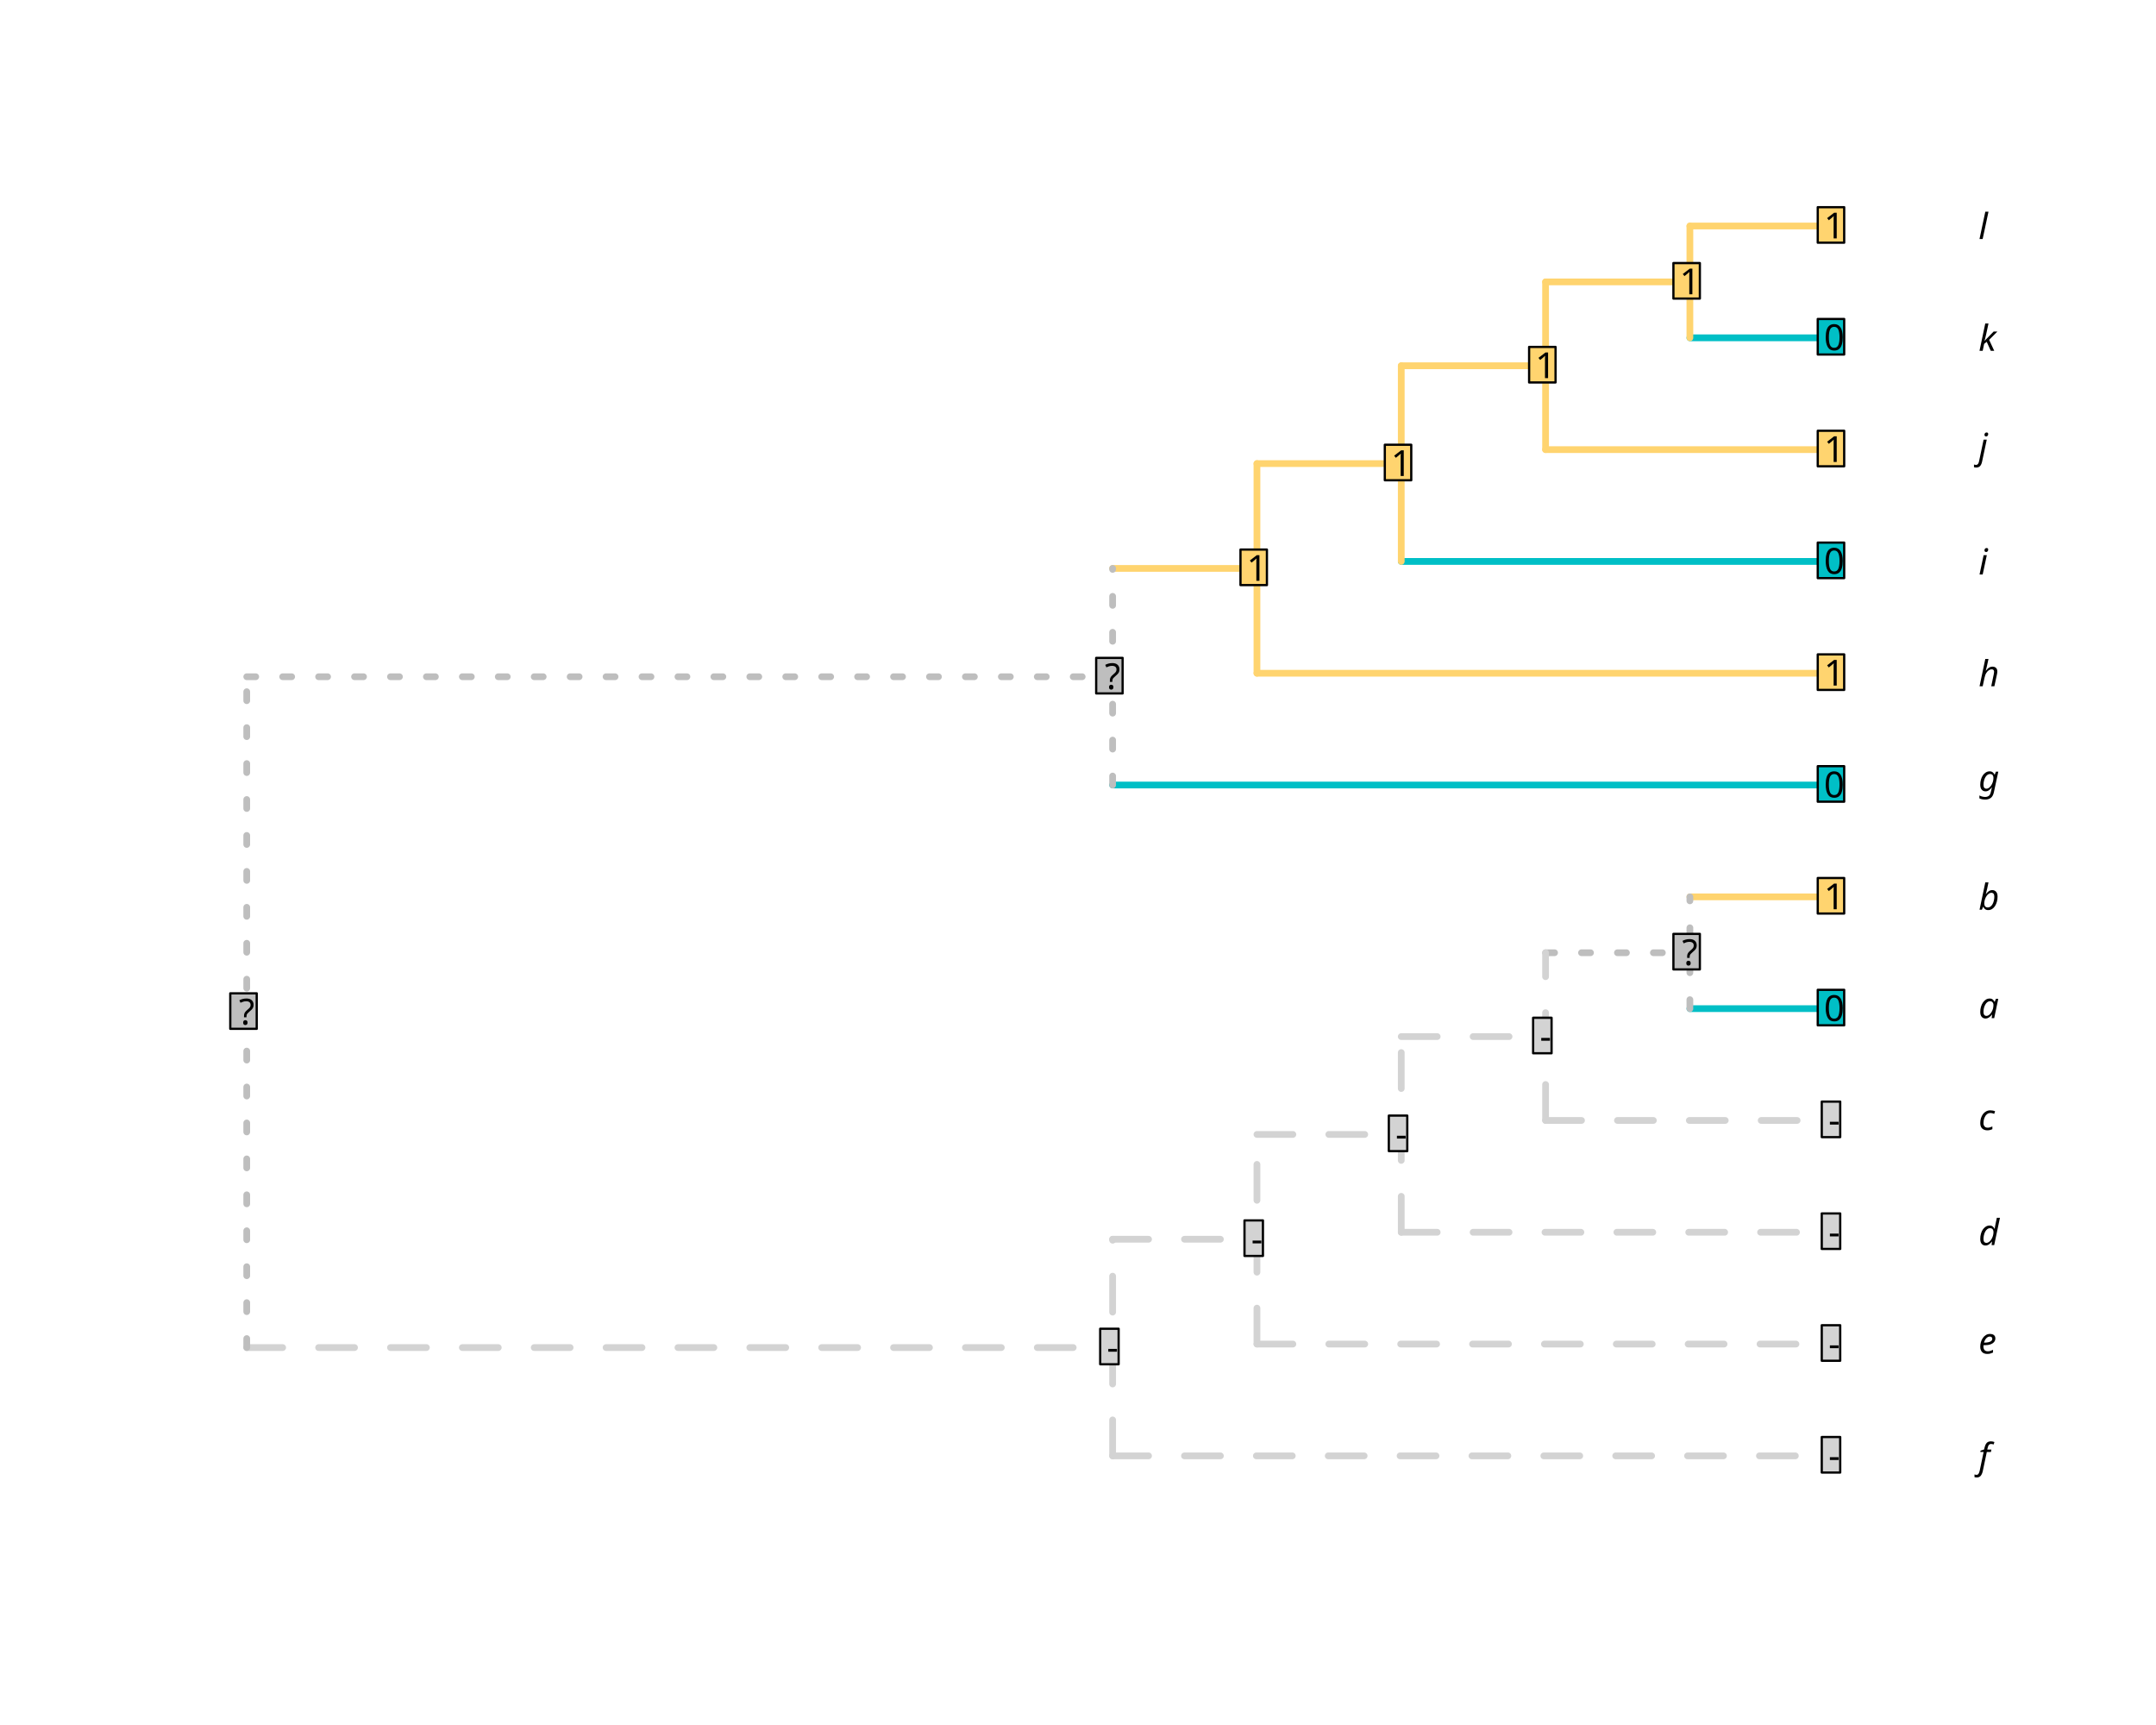
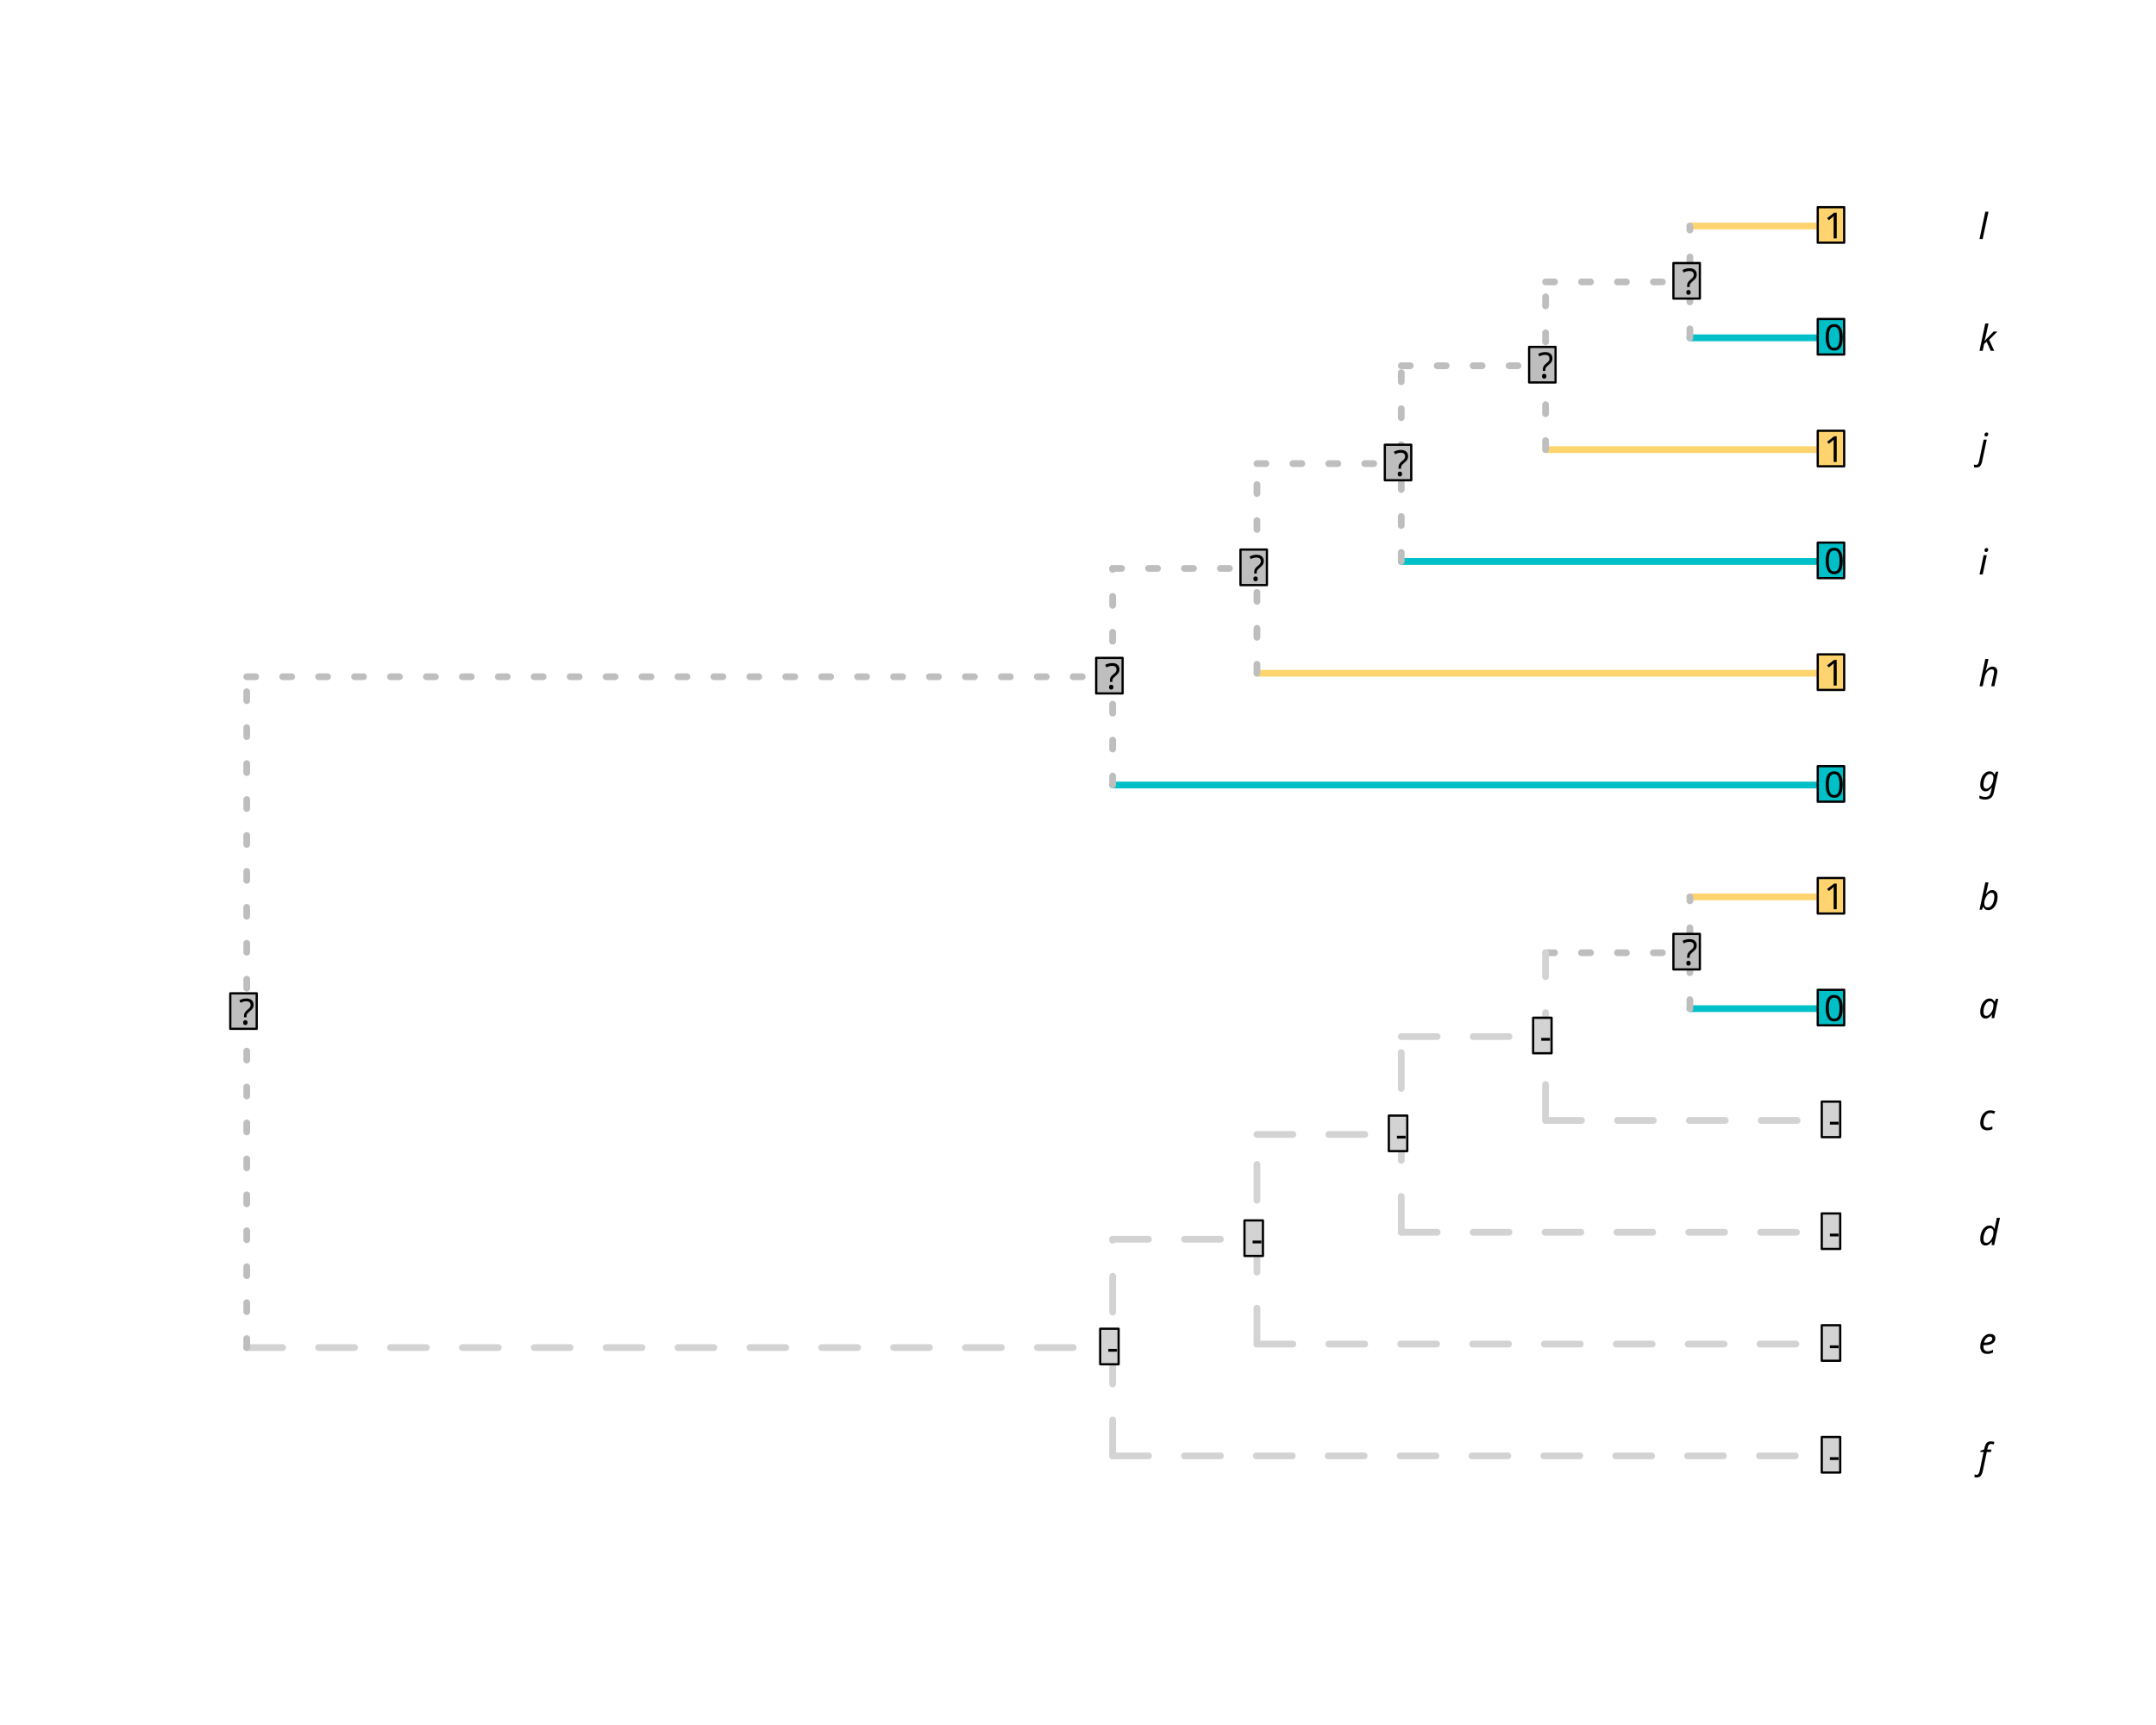
<svg xmlns="http://www.w3.org/2000/svg" class="svglite" data-engine-version="2.0" width="720.00pt" height="576.00pt" viewBox="0 0 720.00 576.00">
  <defs>
    <style type="text/css">
    .svglite line, .svglite polyline, .svglite polygon, .svglite path, .svglite rect, .svglite circle {
      fill: none;
      stroke: #000000;
      stroke-linecap: round;
      stroke-linejoin: round;
      stroke-miterlimit: 10.00;
    }
  </style>
  </defs>
  <rect width="100%" height="100%" style="stroke: none; fill: #FFFFFF;" />
  <defs>
    <clipPath id="cpMC4wMHw3MjAuMDB8MC4wMHw1NzYuMDA=">
      <rect x="0.00" y="0.00" width="720.00" height="576.00" />
    </clipPath>
  </defs>
  <g clip-path="url(#cpMC4wMHw3MjAuMDB8MC4wMHw1NzYuMDA=)">
</g>
  <defs>
    <clipPath id="cpNTkuMDR8Njg5Ljc2fDU5LjA0fDUwMi41Ng==">
      <rect x="59.04" y="59.04" width="630.72" height="443.52" />
    </clipPath>
  </defs>
  <g clip-path="url(#cpNTkuMDR8Njg5Ljc2fDU5LjA0fDUwMi41Ng==)">
    <line x1="82.40" y1="449.97" x2="371.56" y2="449.97" style="stroke-width: 2.25; stroke: #D3D3D3; stroke-dasharray: 12.00,12.00;" />
    <line x1="371.56" y1="486.13" x2="612.54" y2="486.13" style="stroke-width: 2.25; stroke: #D3D3D3; stroke-dasharray: 12.00,12.00;" />
    <line x1="371.56" y1="413.80" x2="419.76" y2="413.80" style="stroke-width: 2.25; stroke: #D3D3D3; stroke-dasharray: 12.00,12.00;" />
    <line x1="419.76" y1="448.80" x2="612.54" y2="448.80" style="stroke-width: 2.25; stroke: #D3D3D3; stroke-dasharray: 12.00,12.00;" />
    <line x1="419.76" y1="378.80" x2="467.95" y2="378.80" style="stroke-width: 2.25; stroke: #D3D3D3; stroke-dasharray: 12.00,12.00;" />
    <line x1="467.95" y1="411.47" x2="612.54" y2="411.47" style="stroke-width: 2.25; stroke: #D3D3D3; stroke-dasharray: 12.00,12.00;" />
    <line x1="467.95" y1="346.13" x2="516.15" y2="346.13" style="stroke-width: 2.25; stroke: #D3D3D3; stroke-dasharray: 12.00,12.00;" />
    <line x1="516.15" y1="374.13" x2="612.54" y2="374.13" style="stroke-width: 2.25; stroke: #D3D3D3; stroke-dasharray: 12.00,12.00;" />
    <line x1="516.15" y1="318.13" x2="564.34" y2="318.13" style="stroke-width: 2.25; stroke: #BEBEBE; stroke-dasharray: 3.00,9.00;" />
    <line x1="564.34" y1="336.80" x2="612.54" y2="336.80" style="stroke-width: 2.25; stroke: #00BFC6;" />
    <line x1="564.34" y1="299.47" x2="612.54" y2="299.47" style="stroke-width: 2.25; stroke: #FFD46F;" />
    <line x1="82.40" y1="225.97" x2="371.56" y2="225.97" style="stroke-width: 2.25; stroke: #BEBEBE; stroke-dasharray: 3.00,9.00;" />
    <line x1="371.56" y1="262.13" x2="612.54" y2="262.13" style="stroke-width: 2.25; stroke: #00BFC6;" />
-     <line x1="371.56" y1="189.80" x2="419.76" y2="189.80" style="stroke-width: 2.25; stroke: #FFD46F;" />
+     <line x1="371.56" y1="189.80" x2="419.76" y2="189.80" style="stroke-width: 2.25; stroke: #BEBEBE; stroke-dasharray: 3.00,9.00;" />
    <line x1="419.76" y1="224.80" x2="612.54" y2="224.80" style="stroke-width: 2.25; stroke: #FFD46F;" />
-     <line x1="419.76" y1="154.80" x2="467.95" y2="154.80" style="stroke-width: 2.25; stroke: #FFD46F;" />
+     <line x1="419.76" y1="154.80" x2="467.95" y2="154.80" style="stroke-width: 2.25; stroke: #BEBEBE; stroke-dasharray: 3.00,9.00;" />
    <line x1="467.95" y1="187.47" x2="612.54" y2="187.47" style="stroke-width: 2.25; stroke: #00BFC6;" />
-     <line x1="467.95" y1="122.13" x2="516.15" y2="122.13" style="stroke-width: 2.25; stroke: #FFD46F;" />
+     <line x1="467.95" y1="122.13" x2="516.15" y2="122.13" style="stroke-width: 2.25; stroke: #BEBEBE; stroke-dasharray: 3.00,9.00;" />
    <line x1="516.15" y1="150.13" x2="612.54" y2="150.13" style="stroke-width: 2.25; stroke: #FFD46F;" />
-     <line x1="516.15" y1="94.13" x2="564.34" y2="94.13" style="stroke-width: 2.25; stroke: #FFD46F;" />
+     <line x1="516.15" y1="94.13" x2="564.34" y2="94.13" style="stroke-width: 2.25; stroke: #BEBEBE; stroke-dasharray: 3.00,9.00;" />
    <line x1="564.34" y1="112.80" x2="612.54" y2="112.80" style="stroke-width: 2.25; stroke: #00BFC6;" />
    <line x1="564.34" y1="75.47" x2="612.54" y2="75.47" style="stroke-width: 2.25; stroke: #FFD46F;" />
    <line x1="82.40" y1="449.97" x2="82.40" y2="225.97" style="stroke-width: 2.25; stroke: #BEBEBE; stroke-dasharray: 3.00,9.00;" />
    <line x1="371.56" y1="486.13" x2="371.56" y2="413.80" style="stroke-width: 2.25; stroke: #D3D3D3; stroke-dasharray: 12.00,12.00;" />
    <line x1="419.76" y1="448.80" x2="419.76" y2="378.80" style="stroke-width: 2.25; stroke: #D3D3D3; stroke-dasharray: 12.00,12.00;" />
    <line x1="467.95" y1="411.47" x2="467.95" y2="346.13" style="stroke-width: 2.25; stroke: #D3D3D3; stroke-dasharray: 12.00,12.00;" />
    <line x1="516.15" y1="374.13" x2="516.15" y2="318.13" style="stroke-width: 2.25; stroke: #D3D3D3; stroke-dasharray: 12.00,12.00;" />
    <line x1="564.34" y1="336.80" x2="564.34" y2="299.47" style="stroke-width: 2.25; stroke: #BEBEBE; stroke-dasharray: 3.00,9.00;" />
    <line x1="371.56" y1="262.13" x2="371.56" y2="189.80" style="stroke-width: 2.25; stroke: #BEBEBE; stroke-dasharray: 3.00,9.00;" />
-     <line x1="419.76" y1="224.80" x2="419.76" y2="154.80" style="stroke-width: 2.25; stroke: #FFD46F;" />
-     <line x1="467.95" y1="187.47" x2="467.95" y2="122.13" style="stroke-width: 2.25; stroke: #FFD46F;" />
-     <line x1="516.15" y1="150.13" x2="516.15" y2="94.13" style="stroke-width: 2.25; stroke: #FFD46F;" />
-     <line x1="564.34" y1="112.80" x2="564.34" y2="75.47" style="stroke-width: 2.25; stroke: #FFD46F;" />
+     <line x1="419.76" y1="224.80" x2="419.76" y2="154.80" style="stroke-width: 2.25; stroke: #BEBEBE; stroke-dasharray: 3.00,9.00;" />
+     <line x1="467.95" y1="187.47" x2="467.95" y2="122.13" style="stroke-width: 2.25; stroke: #BEBEBE; stroke-dasharray: 3.00,9.00;" />
+     <line x1="516.15" y1="150.13" x2="516.15" y2="94.13" style="stroke-width: 2.25; stroke: #BEBEBE; stroke-dasharray: 3.00,9.00;" />
+     <line x1="564.34" y1="112.80" x2="564.34" y2="75.47" style="stroke-width: 2.25; stroke: #BEBEBE; stroke-dasharray: 3.00,9.00;" />
    <text x="660.73" y="339.97" style="font-size: 12.00px; font-style: italic; font-family: sans;" textLength="6.67px" lengthAdjust="spacingAndGlyphs">a</text>
    <text x="660.73" y="303.76" style="font-size: 12.00px; font-style: italic; font-family: sans;" textLength="6.67px" lengthAdjust="spacingAndGlyphs">b</text>
    <text x="660.73" y="377.30" style="font-size: 12.00px; font-style: italic; font-family: sans;" textLength="6.00px" lengthAdjust="spacingAndGlyphs">c</text>
    <text x="660.73" y="415.76" style="font-size: 12.00px; font-style: italic; font-family: sans;" textLength="6.67px" lengthAdjust="spacingAndGlyphs">d</text>
    <text x="660.73" y="451.97" style="font-size: 12.00px; font-style: italic; font-family: sans;" textLength="6.67px" lengthAdjust="spacingAndGlyphs">e</text>
    <text x="660.73" y="490.47" style="font-size: 12.00px; font-style: italic; font-family: sans;" textLength="3.33px" lengthAdjust="spacingAndGlyphs">f</text>
    <text x="660.73" y="264.11" style="font-size: 12.00px; font-style: italic; font-family: sans;" textLength="6.67px" lengthAdjust="spacingAndGlyphs">g</text>
    <text x="660.73" y="229.15" style="font-size: 12.00px; font-style: italic; font-family: sans;" textLength="6.67px" lengthAdjust="spacingAndGlyphs">h</text>
    <text x="660.73" y="191.82" style="font-size: 12.00px; font-style: italic; font-family: sans;" textLength="2.66px" lengthAdjust="spacingAndGlyphs">i</text>
    <text x="660.73" y="153.24" style="font-size: 12.00px; font-style: italic; font-family: sans;" textLength="2.66px" lengthAdjust="spacingAndGlyphs">j</text>
    <text x="660.73" y="117.15" style="font-size: 12.00px; font-style: italic; font-family: sans;" textLength="6.00px" lengthAdjust="spacingAndGlyphs">k</text>
    <text x="660.73" y="79.82" style="font-size: 12.00px; font-style: italic; font-family: sans;" textLength="2.66px" lengthAdjust="spacingAndGlyphs">l</text>
    <rect x="607.04" y="330.51" width="8.83" height="11.86" style="stroke-width: 0.75; fill: #00BFC6;" />
    <rect x="607.04" y="293.18" width="8.83" height="11.86" style="stroke-width: 0.75; fill: #FFD46F;" />
    <rect x="608.38" y="367.84" width="6.16" height="11.86" style="stroke-width: 0.75; fill: #D3D3D3;" />
    <rect x="608.38" y="405.18" width="6.16" height="11.86" style="stroke-width: 0.75; fill: #D3D3D3;" />
    <rect x="608.38" y="442.51" width="6.16" height="11.86" style="stroke-width: 0.75; fill: #D3D3D3;" />
    <rect x="608.38" y="479.84" width="6.16" height="11.86" style="stroke-width: 0.75; fill: #D3D3D3;" />
    <rect x="607.04" y="255.84" width="8.83" height="11.86" style="stroke-width: 0.75; fill: #00BFC6;" />
    <rect x="607.04" y="218.51" width="8.83" height="11.86" style="stroke-width: 0.75; fill: #FFD46F;" />
    <rect x="607.04" y="181.18" width="8.83" height="11.86" style="stroke-width: 0.75; fill: #00BFC6;" />
    <rect x="607.04" y="143.84" width="8.83" height="11.86" style="stroke-width: 0.75; fill: #FFD46F;" />
    <rect x="607.04" y="106.51" width="8.83" height="11.86" style="stroke-width: 0.75; fill: #00BFC6;" />
    <rect x="607.04" y="69.18" width="8.83" height="11.86" style="stroke-width: 0.75; fill: #FFD46F;" />
    <rect x="76.90" y="331.68" width="8.83" height="11.86" style="stroke-width: 0.75; fill: #BEBEBE;" />
    <rect x="367.41" y="443.68" width="6.16" height="11.86" style="stroke-width: 0.75; fill: #D3D3D3;" />
    <rect x="415.60" y="407.51" width="6.16" height="11.86" style="stroke-width: 0.75; fill: #D3D3D3;" />
    <rect x="463.80" y="372.51" width="6.16" height="11.86" style="stroke-width: 0.75; fill: #D3D3D3;" />
    <rect x="511.99" y="339.84" width="6.16" height="11.86" style="stroke-width: 0.75; fill: #D3D3D3;" />
    <rect x="558.84" y="311.84" width="8.83" height="11.86" style="stroke-width: 0.75; fill: #BEBEBE;" />
    <rect x="366.07" y="219.68" width="8.83" height="11.86" style="stroke-width: 0.75; fill: #BEBEBE;" />
-     <rect x="414.26" y="183.51" width="8.83" height="11.86" style="stroke-width: 0.75; fill: #FFD46F;" />
-     <rect x="462.46" y="148.51" width="8.83" height="11.86" style="stroke-width: 0.75; fill: #FFD46F;" />
-     <rect x="510.65" y="115.84" width="8.83" height="11.86" style="stroke-width: 0.75; fill: #FFD46F;" />
-     <rect x="558.84" y="87.84" width="8.83" height="11.86" style="stroke-width: 0.75; fill: #FFD46F;" />
+     <rect x="414.26" y="183.51" width="8.83" height="11.86" style="stroke-width: 0.75; fill: #BEBEBE;" />
+     <rect x="462.46" y="148.51" width="8.83" height="11.86" style="stroke-width: 0.75; fill: #BEBEBE;" />
+     <rect x="510.65" y="115.84" width="8.83" height="11.86" style="stroke-width: 0.75; fill: #BEBEBE;" />
+     <rect x="558.84" y="87.84" width="8.83" height="11.86" style="stroke-width: 0.75; fill: #BEBEBE;" />
    <text x="612.54" y="340.93" text-anchor="middle" style="font-size: 12.00px; font-family: sans;" textLength="6.67px" lengthAdjust="spacingAndGlyphs">0</text>
    <text x="612.54" y="303.60" text-anchor="middle" style="font-size: 12.00px; font-family: sans;" textLength="6.67px" lengthAdjust="spacingAndGlyphs">1</text>
    <text x="612.54" y="378.26" text-anchor="middle" style="font-size: 12.00px; font-family: sans;" textLength="4.00px" lengthAdjust="spacingAndGlyphs">-</text>
    <text x="612.54" y="415.60" text-anchor="middle" style="font-size: 12.00px; font-family: sans;" textLength="4.00px" lengthAdjust="spacingAndGlyphs">-</text>
    <text x="612.54" y="452.93" text-anchor="middle" style="font-size: 12.00px; font-family: sans;" textLength="4.00px" lengthAdjust="spacingAndGlyphs">-</text>
    <text x="612.54" y="490.26" text-anchor="middle" style="font-size: 12.00px; font-family: sans;" textLength="4.00px" lengthAdjust="spacingAndGlyphs">-</text>
    <text x="612.54" y="266.26" text-anchor="middle" style="font-size: 12.00px; font-family: sans;" textLength="6.67px" lengthAdjust="spacingAndGlyphs">0</text>
    <text x="612.54" y="228.93" text-anchor="middle" style="font-size: 12.00px; font-family: sans;" textLength="6.67px" lengthAdjust="spacingAndGlyphs">1</text>
    <text x="612.54" y="191.60" text-anchor="middle" style="font-size: 12.00px; font-family: sans;" textLength="6.67px" lengthAdjust="spacingAndGlyphs">0</text>
    <text x="612.54" y="154.26" text-anchor="middle" style="font-size: 12.00px; font-family: sans;" textLength="6.67px" lengthAdjust="spacingAndGlyphs">1</text>
    <text x="612.54" y="116.93" text-anchor="middle" style="font-size: 12.00px; font-family: sans;" textLength="6.67px" lengthAdjust="spacingAndGlyphs">0</text>
    <text x="612.54" y="79.60" text-anchor="middle" style="font-size: 12.00px; font-family: sans;" textLength="6.67px" lengthAdjust="spacingAndGlyphs">1</text>
    <text x="82.40" y="342.10" text-anchor="middle" style="font-size: 12.00px; font-family: sans;" textLength="6.67px" lengthAdjust="spacingAndGlyphs">?</text>
    <text x="371.56" y="454.10" text-anchor="middle" style="font-size: 12.00px; font-family: sans;" textLength="4.00px" lengthAdjust="spacingAndGlyphs">-</text>
    <text x="419.76" y="417.93" text-anchor="middle" style="font-size: 12.00px; font-family: sans;" textLength="4.00px" lengthAdjust="spacingAndGlyphs">-</text>
    <text x="467.95" y="382.93" text-anchor="middle" style="font-size: 12.00px; font-family: sans;" textLength="4.00px" lengthAdjust="spacingAndGlyphs">-</text>
    <text x="516.15" y="350.26" text-anchor="middle" style="font-size: 12.00px; font-family: sans;" textLength="4.00px" lengthAdjust="spacingAndGlyphs">-</text>
    <text x="564.34" y="322.26" text-anchor="middle" style="font-size: 12.00px; font-family: sans;" textLength="6.67px" lengthAdjust="spacingAndGlyphs">?</text>
    <text x="371.56" y="230.10" text-anchor="middle" style="font-size: 12.00px; font-family: sans;" textLength="6.67px" lengthAdjust="spacingAndGlyphs">?</text>
-     <text x="419.76" y="193.93" text-anchor="middle" style="font-size: 12.00px; font-family: sans;" textLength="6.67px" lengthAdjust="spacingAndGlyphs">1</text>
-     <text x="467.95" y="158.93" text-anchor="middle" style="font-size: 12.00px; font-family: sans;" textLength="6.67px" lengthAdjust="spacingAndGlyphs">1</text>
-     <text x="516.15" y="126.26" text-anchor="middle" style="font-size: 12.00px; font-family: sans;" textLength="6.67px" lengthAdjust="spacingAndGlyphs">1</text>
-     <text x="564.34" y="98.26" text-anchor="middle" style="font-size: 12.00px; font-family: sans;" textLength="6.67px" lengthAdjust="spacingAndGlyphs">1</text>
+     <text x="419.76" y="193.93" text-anchor="middle" style="font-size: 12.00px; font-family: sans;" textLength="6.67px" lengthAdjust="spacingAndGlyphs">?</text>
+     <text x="467.95" y="158.93" text-anchor="middle" style="font-size: 12.00px; font-family: sans;" textLength="6.67px" lengthAdjust="spacingAndGlyphs">?</text>
+     <text x="516.15" y="126.26" text-anchor="middle" style="font-size: 12.00px; font-family: sans;" textLength="6.67px" lengthAdjust="spacingAndGlyphs">?</text>
+     <text x="564.34" y="98.26" text-anchor="middle" style="font-size: 12.00px; font-family: sans;" textLength="6.67px" lengthAdjust="spacingAndGlyphs">?</text>
  </g>
</svg>
